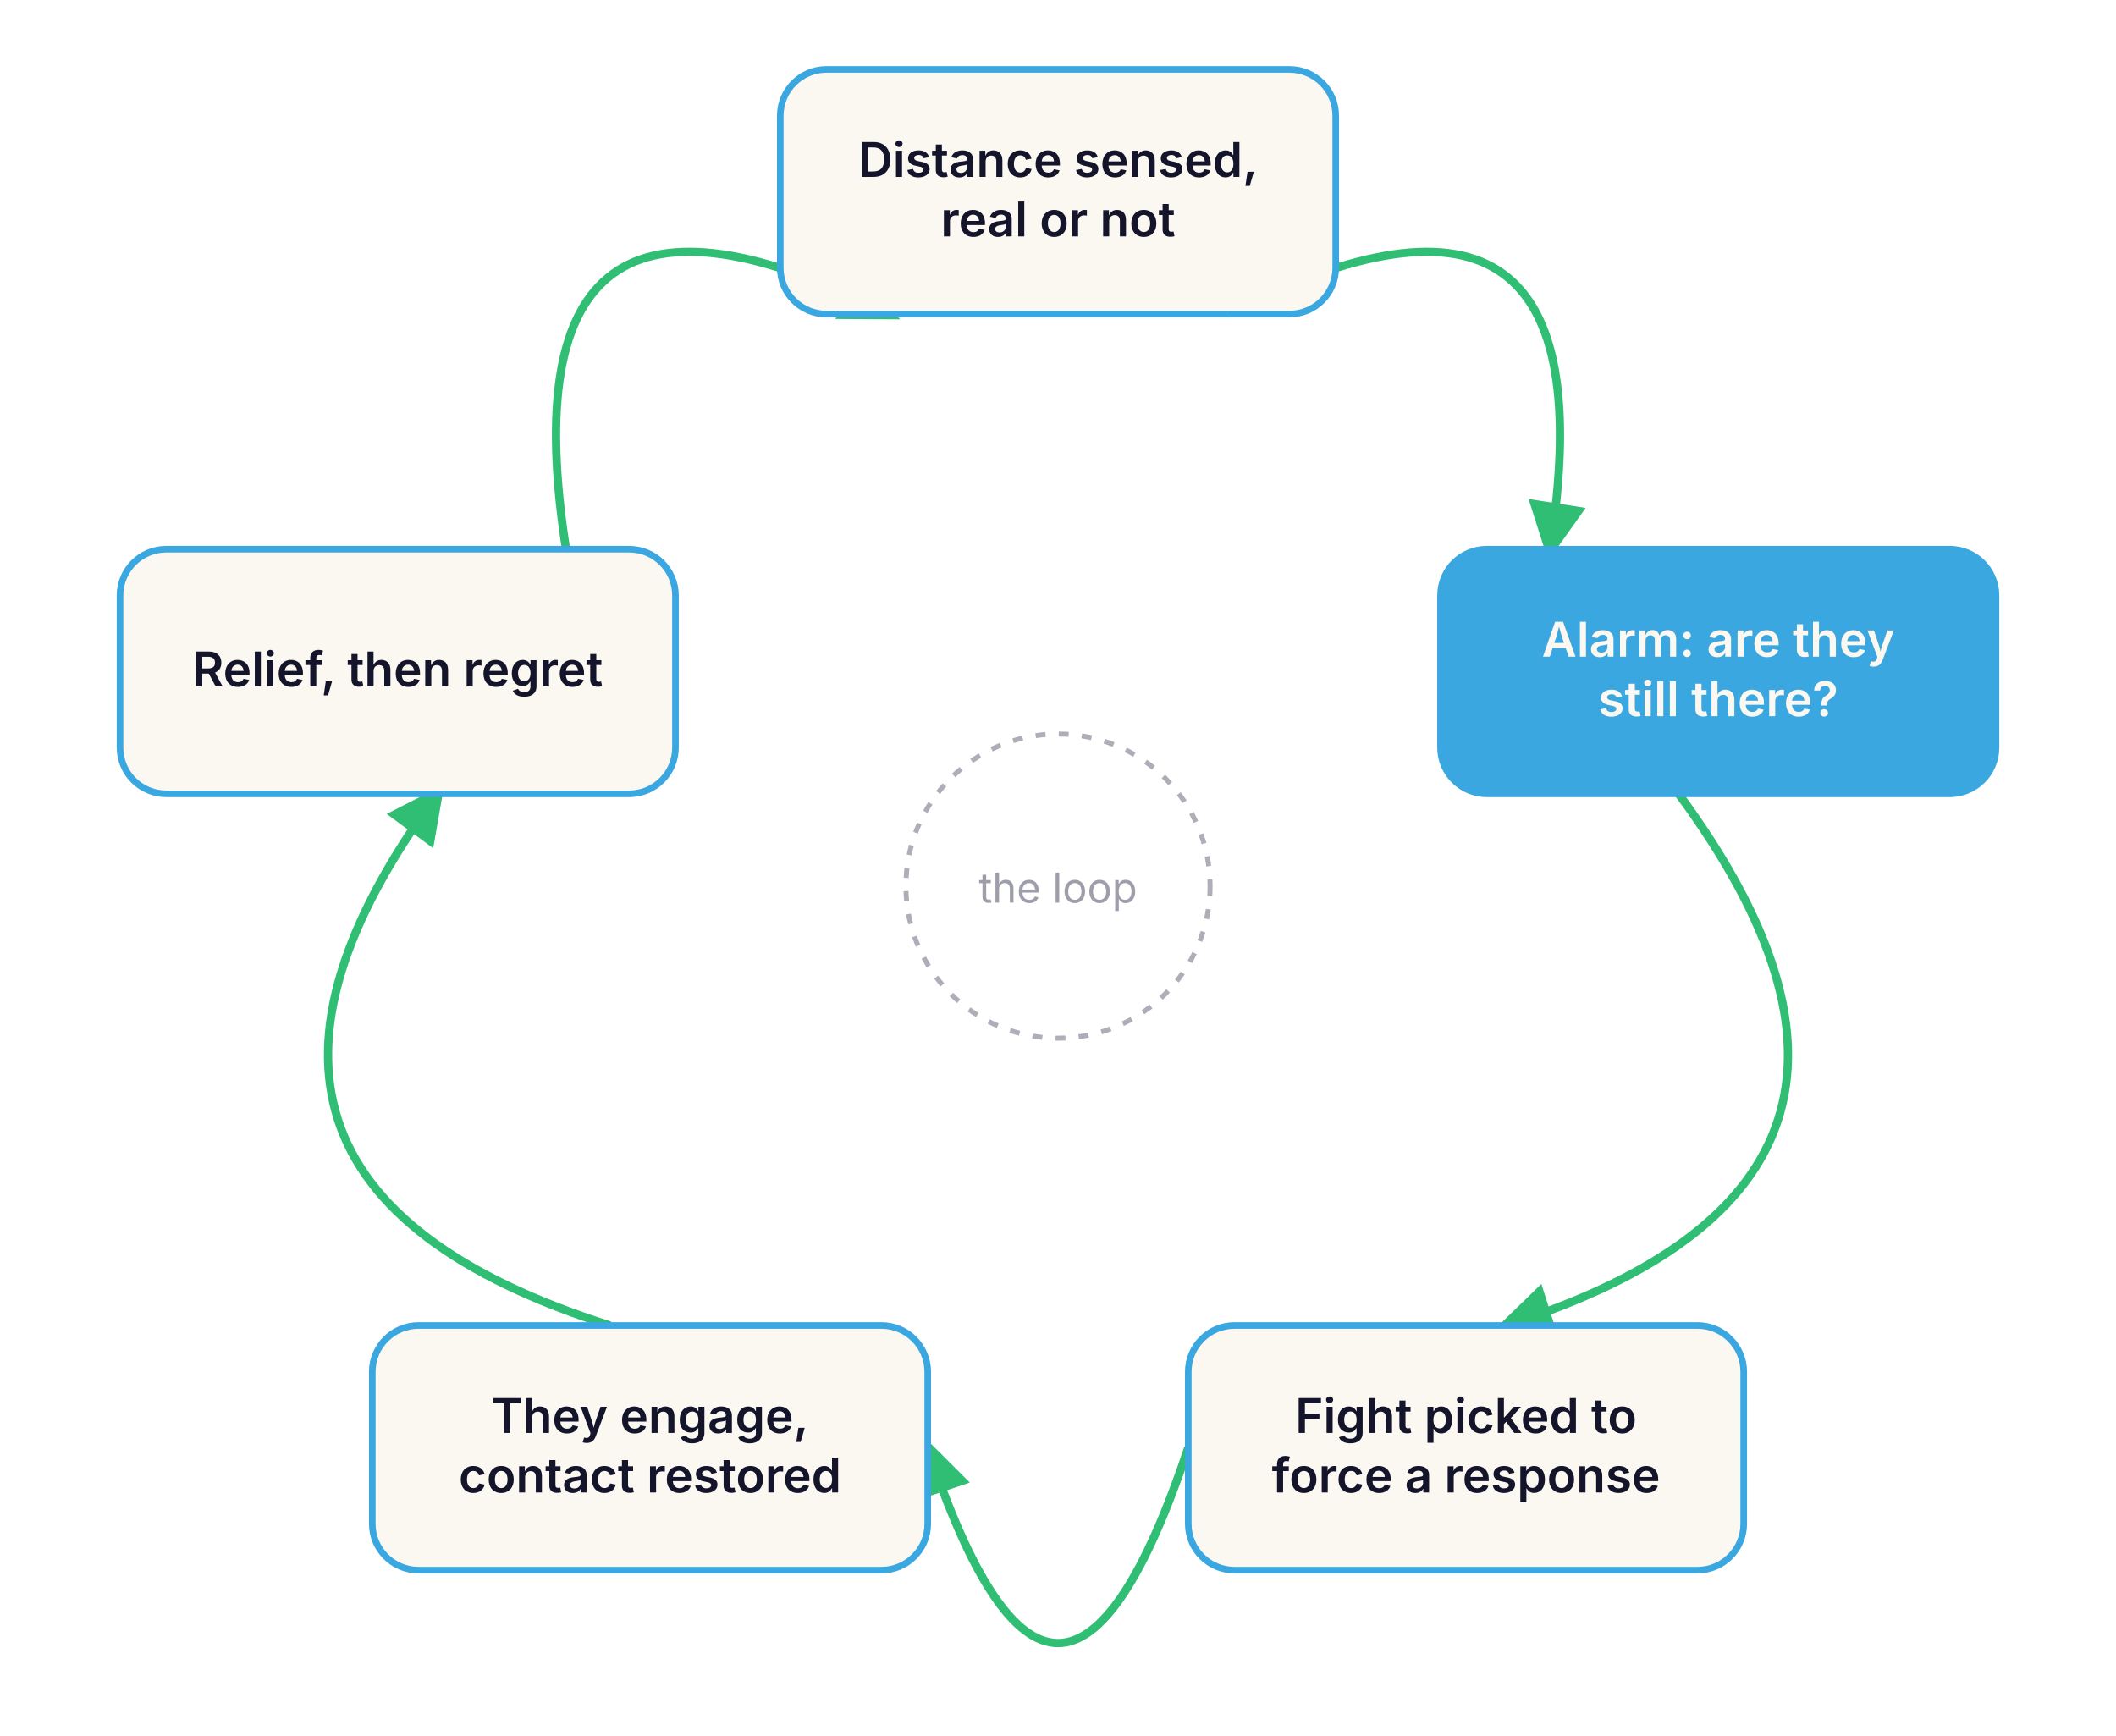
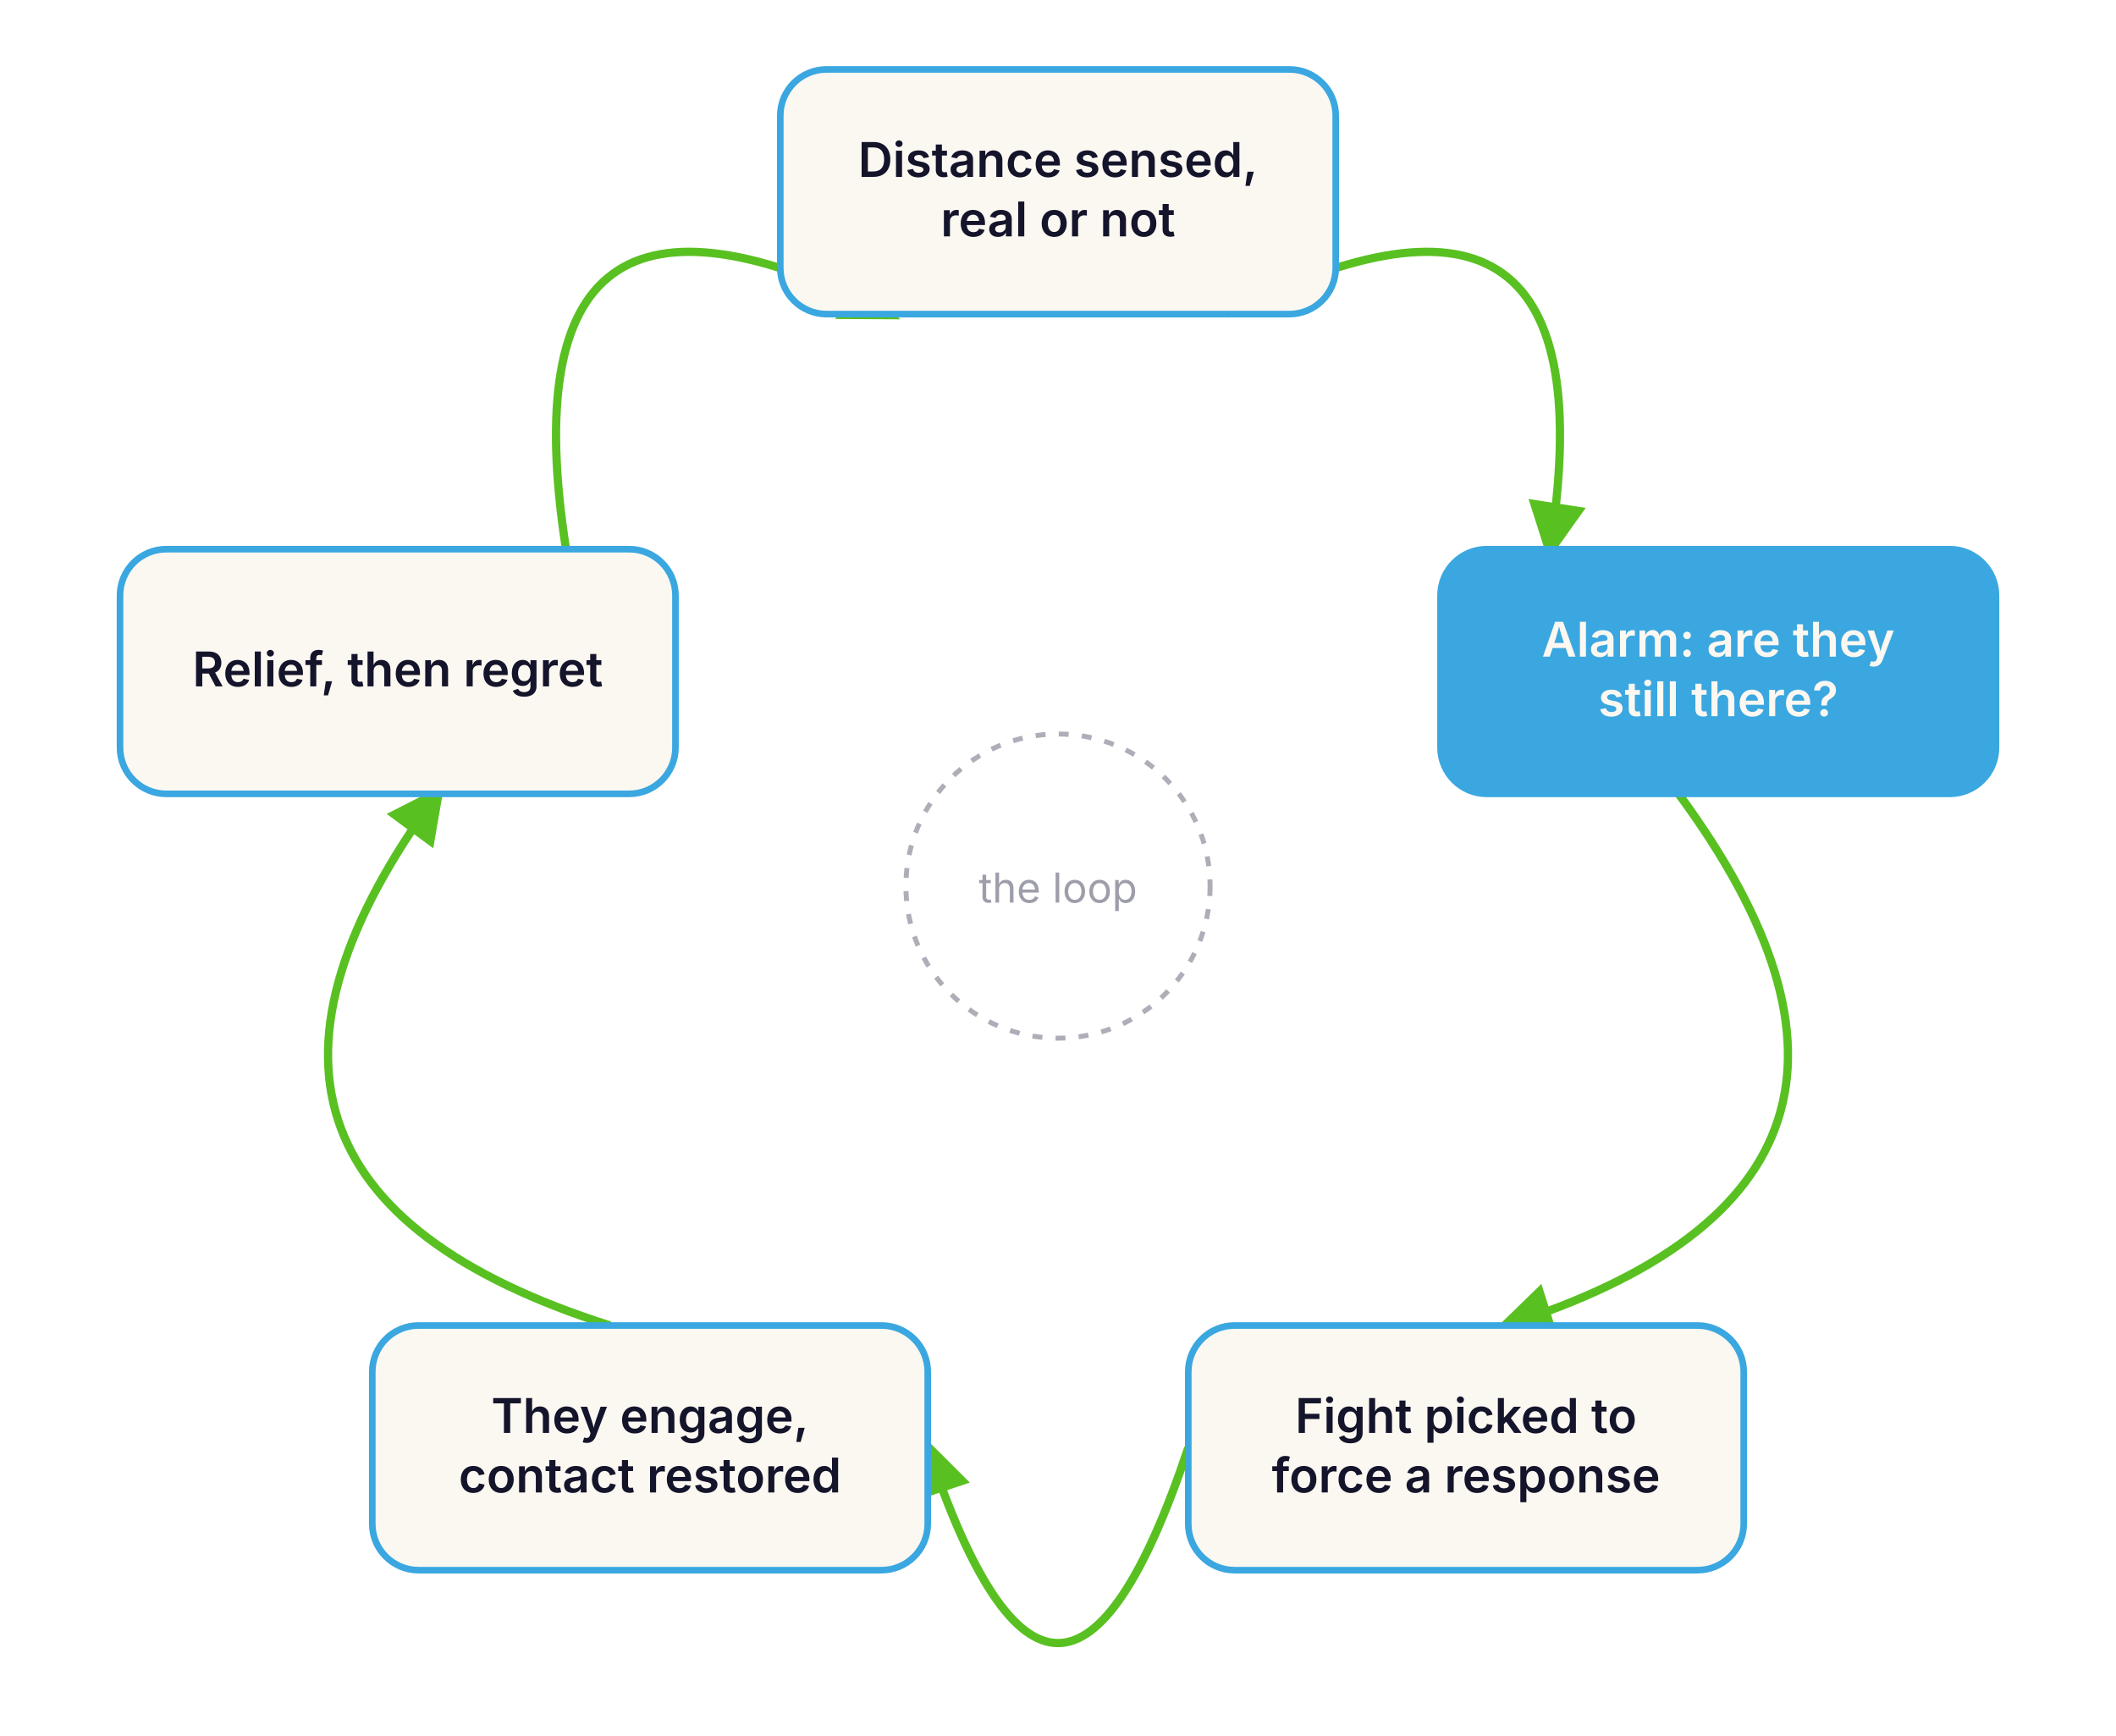
<svg xmlns="http://www.w3.org/2000/svg" viewBox="0 72 640 525" role="img" aria-label="The protest-behaviour loop">
  <defs>
    <marker id="arrowhead" viewBox="0 0 10 10" refX="8" refY="5" markerWidth="7" markerHeight="7" orient="auto-start-reverse">
-       <path d="M0,0 L10,5 L0,10 z" fill="var(--cta, #2FBE73)" />
+       <path d="M0,0 L10,5 L0,10 z" fill="var(--cta, #59c021)" />
    </marker>
  </defs>
-   <path d="M 370.9,167.0 Q 489.3,107.0 468.8,238.1" fill="none" stroke="var(--cta, #2FBE73)" stroke-width="2.5" marker-end="url(#arrowhead)" />
-   <path d="M 507.7,312.1 Q 593.9,429.0 455.5,472.9" fill="none" stroke="var(--cta, #2FBE73)" stroke-width="2.5" marker-end="url(#arrowhead)" />
-   <path d="M 359.4,509.9 Q 320.0,628.0 280.6,509.9" fill="none" stroke="var(--cta, #2FBE73)" stroke-width="2.5" marker-end="url(#arrowhead)" />
-   <path d="M 184.5,472.9 Q 46.1,429.0 132.3,312.1" fill="none" stroke="var(--cta, #2FBE73)" stroke-width="2.5" marker-end="url(#arrowhead)" />
-   <path d="M 171.2,238.1 Q 150.7,107.0 269.1,167.0" fill="none" stroke="var(--cta, #2FBE73)" stroke-width="2.5" marker-end="url(#arrowhead)" />
+   <path d="M 370.9,167.0 Q 489.3,107.0 468.8,238.1" fill="none" stroke="var(--cta, #59c021)" stroke-width="2.5" marker-end="url(#arrowhead)" />
+   <path d="M 507.7,312.1 Q 593.9,429.0 455.5,472.9" fill="none" stroke="var(--cta, #59c021)" stroke-width="2.5" marker-end="url(#arrowhead)" />
+   <path d="M 359.4,509.9 Q 320.0,628.0 280.6,509.9" fill="none" stroke="var(--cta, #59c021)" stroke-width="2.5" marker-end="url(#arrowhead)" />
+   <path d="M 184.5,472.9 Q 46.1,429.0 132.3,312.1" fill="none" stroke="var(--cta, #59c021)" stroke-width="2.5" marker-end="url(#arrowhead)" />
+   <path d="M 171.2,238.1 Q 150.7,107.0 269.1,167.0" fill="none" stroke="var(--cta, #59c021)" stroke-width="2.5" marker-end="url(#arrowhead)" />
  <rect x="236.0" y="93.0" width="168" height="74" rx="14" fill="var(--paper, #FBF7F1)" stroke="var(--accent-sky, #3AA7E0)" stroke-width="2" />
  <text x="320.0" y="125.5" text-anchor="middle" font-family="system-ui, -apple-system, Segoe UI, sans-serif" font-size="14.5" font-weight="600" fill="var(--encre, #14142B)">Distance sensed,</text>
  <text x="320.0" y="143.5" text-anchor="middle" font-family="system-ui, -apple-system, Segoe UI, sans-serif" font-size="14.5" font-weight="600" fill="var(--encre, #14142B)">real or not</text>
  <rect x="435.7" y="238.1" width="168" height="74" rx="14" fill="var(--accent-sky, #3AA7E0)" stroke="var(--accent-sky, #3AA7E0)" stroke-width="2" />
  <text x="519.7" y="270.6" text-anchor="middle" font-family="system-ui, -apple-system, Segoe UI, sans-serif" font-size="14.5" font-weight="600" fill="var(--paper, #FBF7F1)">Alarm: are they</text>
  <text x="519.7" y="288.6" text-anchor="middle" font-family="system-ui, -apple-system, Segoe UI, sans-serif" font-size="14.5" font-weight="600" fill="var(--paper, #FBF7F1)">still there?</text>
  <rect x="359.4" y="472.9" width="168" height="74" rx="14" fill="var(--paper, #FBF7F1)" stroke="var(--accent-sky, #3AA7E0)" stroke-width="2" />
  <text x="443.4" y="505.4" text-anchor="middle" font-family="system-ui, -apple-system, Segoe UI, sans-serif" font-size="14.5" font-weight="600" fill="var(--encre, #14142B)">Fight picked to</text>
  <text x="443.4" y="523.4" text-anchor="middle" font-family="system-ui, -apple-system, Segoe UI, sans-serif" font-size="14.5" font-weight="600" fill="var(--encre, #14142B)">force a response</text>
  <rect x="112.6" y="472.9" width="168" height="74" rx="14" fill="var(--paper, #FBF7F1)" stroke="var(--accent-sky, #3AA7E0)" stroke-width="2" />
  <text x="196.6" y="505.4" text-anchor="middle" font-family="system-ui, -apple-system, Segoe UI, sans-serif" font-size="14.5" font-weight="600" fill="var(--encre, #14142B)">They engage,</text>
  <text x="196.6" y="523.4" text-anchor="middle" font-family="system-ui, -apple-system, Segoe UI, sans-serif" font-size="14.5" font-weight="600" fill="var(--encre, #14142B)">contact restored</text>
  <rect x="36.3" y="238.1" width="168" height="74" rx="14" fill="var(--paper, #FBF7F1)" stroke="var(--accent-sky, #3AA7E0)" stroke-width="2" />
  <text x="120.3" y="279.6" text-anchor="middle" font-family="system-ui, -apple-system, Segoe UI, sans-serif" font-size="14.5" font-weight="600" fill="var(--encre, #14142B)">Relief, then regret</text>
  <circle cx="320" cy="340" r="46" fill="none" stroke="var(--body-2, #5B5D72)" stroke-width="1.5" stroke-dasharray="3,4" opacity="0.5" />
  <text x="320" y="345" text-anchor="middle" font-family="system-ui, -apple-system, Segoe UI, sans-serif" font-size="12.5" fill="var(--body-2, #5B5D72)" opacity="0.6">the loop</text>
</svg>
